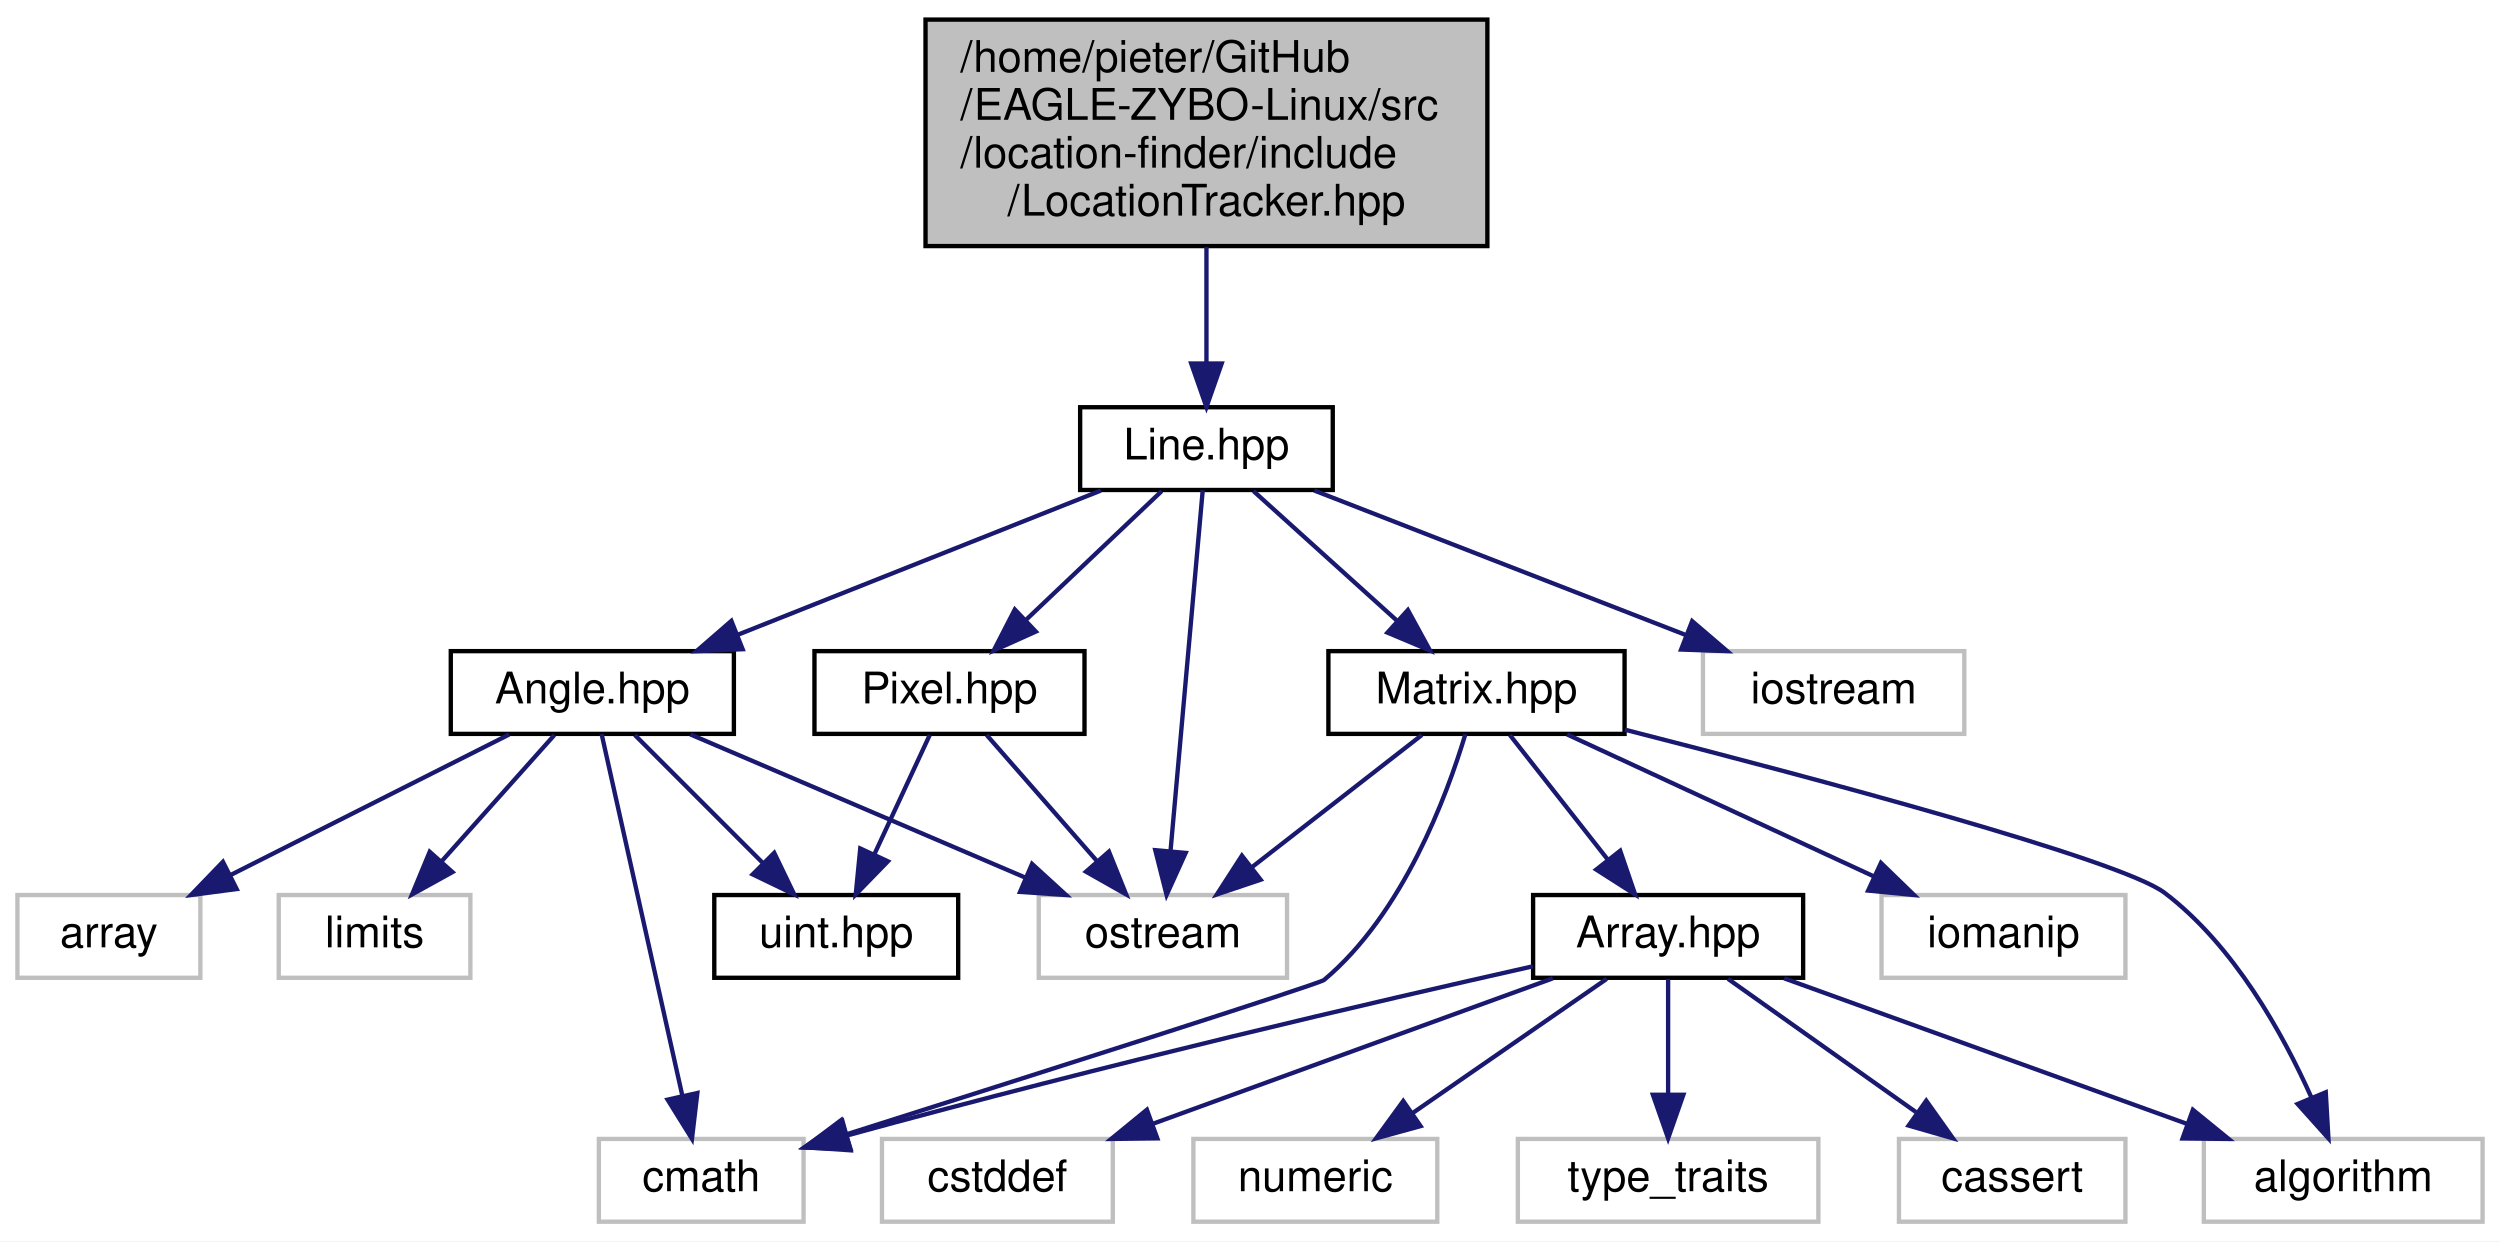
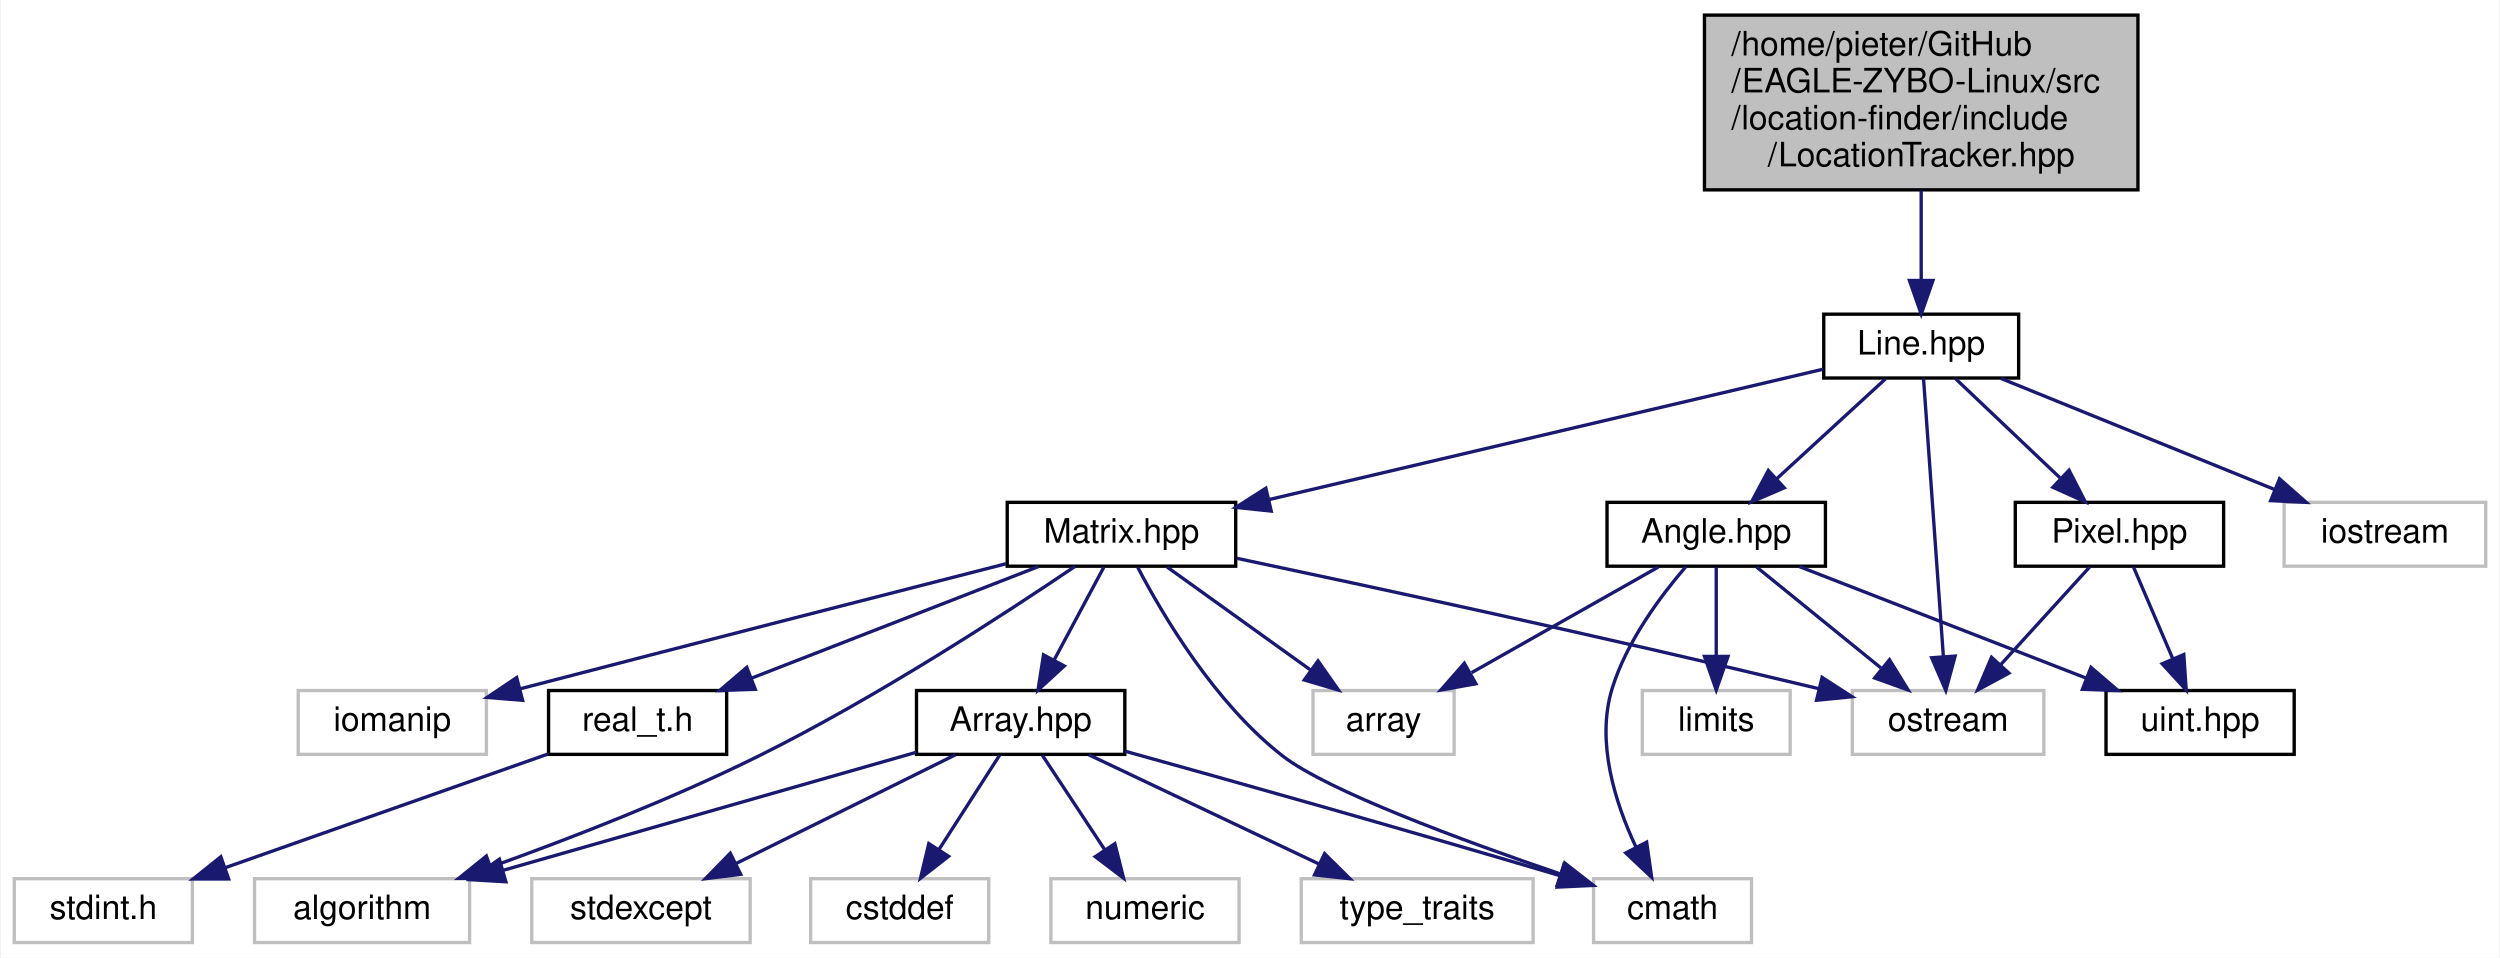
- <svg xmlns="http://www.w3.org/2000/svg" xmlns:xlink="http://www.w3.org/1999/xlink" width="574pt" height="285pt" viewBox="0.00 0.00 574.00 285.00">
+ <svg xmlns="http://www.w3.org/2000/svg" xmlns:xlink="http://www.w3.org/1999/xlink" width="744pt" height="285pt" viewBox="0.00 0.00 743.50 285.00">
  <g id="graph0" class="graph" transform="scale(1 1) rotate(0) translate(4 281)">
-     <polygon fill="#ffffff" stroke="transparent" points="-4,4 -4,-281 570,-281 570,4 -4,4" />
+     <polygon fill="#ffffff" stroke="transparent" points="-4,4 -4,-281 739.5,-281 739.5,4 -4,4" />
    <g id="node1" class="node">
      <g id="a_node1">
        <a xlink:title=" ">
-           <polygon fill="#bfbfbf" stroke="#000000" points="208.5,-224.5 208.5,-276.5 337.5,-276.5 337.5,-224.5 208.5,-224.5" />
-           <text text-anchor="start" x="216.5" y="-264.5" font-family="Helvetica,sans-Serif" font-size="10.00" fill="#000000">/home/pieter/GitHub</text>
-           <text text-anchor="start" x="216.5" y="-253.5" font-family="Helvetica,sans-Serif" font-size="10.00" fill="#000000">/EAGLE-ZYBO-Linux/src</text>
-           <text text-anchor="start" x="216.5" y="-242.5" font-family="Helvetica,sans-Serif" font-size="10.00" fill="#000000">/location-finder/include</text>
-           <text text-anchor="middle" x="273" y="-231.5" font-family="Helvetica,sans-Serif" font-size="10.00" fill="#000000">/LocationTracker.hpp</text>
+           <polygon fill="#bfbfbf" stroke="#000000" points="503,-224.5 503,-276.5 632,-276.5 632,-224.5 503,-224.5" />
+           <text text-anchor="start" x="511" y="-264.5" font-family="Helvetica,sans-Serif" font-size="10.00" fill="#000000">/home/pieter/GitHub</text>
+           <text text-anchor="start" x="511" y="-253.5" font-family="Helvetica,sans-Serif" font-size="10.00" fill="#000000">/EAGLE-ZYBO-Linux/src</text>
+           <text text-anchor="start" x="511" y="-242.5" font-family="Helvetica,sans-Serif" font-size="10.00" fill="#000000">/location-finder/include</text>
+           <text text-anchor="middle" x="567.5" y="-231.5" font-family="Helvetica,sans-Serif" font-size="10.00" fill="#000000">/LocationTracker.hpp</text>
        </a>
      </g>
    </g>
    <g id="node2" class="node">
      <g id="a_node2">
        <a xlink:href="Line_8hpp.html" target="_top" xlink:title=" ">
-           <polygon fill="#ffffff" stroke="#000000" points="244,-168.5 244,-187.5 302,-187.5 302,-168.5 244,-168.5" />
-           <text text-anchor="middle" x="273" y="-175.5" font-family="Helvetica,sans-Serif" font-size="10.00" fill="#000000">Line.hpp</text>
+           <polygon fill="#ffffff" stroke="#000000" points="538.5,-168.5 538.5,-187.5 596.5,-187.5 596.5,-168.5 538.5,-168.5" />
+           <text text-anchor="middle" x="567.5" y="-175.5" font-family="Helvetica,sans-Serif" font-size="10.00" fill="#000000">Line.hpp</text>
        </a>
      </g>
    </g>
    <g id="edge1" class="edge">
-       <path fill="none" stroke="#191970" d="M273,-224.326C273,-215.514 273,-205.84 273,-197.621" />
-       <polygon fill="#191970" stroke="#191970" points="276.5,-197.534 273,-187.534 269.5,-197.534 276.5,-197.534" />
+       <path fill="none" stroke="#191970" d="M567.5,-224.326C567.5,-215.514 567.5,-205.84 567.5,-197.621" />
+       <polygon fill="#191970" stroke="#191970" points="571,-197.534 567.5,-187.534 564,-197.534 571,-197.534" />
    </g>
    <g id="node3" class="node">
      <g id="a_node3">
        <a xlink:href="Angle_8hpp.html" target="_top" xlink:title=" ">
-           <polygon fill="#ffffff" stroke="#000000" points="99.5,-112.5 99.5,-131.5 164.5,-131.5 164.5,-112.5 99.5,-112.5" />
-           <text text-anchor="middle" x="132" y="-119.5" font-family="Helvetica,sans-Serif" font-size="10.00" fill="#000000">Angle.hpp</text>
+           <polygon fill="#ffffff" stroke="#000000" points="474,-112.5 474,-131.5 539,-131.5 539,-112.5 474,-112.5" />
+           <text text-anchor="middle" x="506.5" y="-119.5" font-family="Helvetica,sans-Serif" font-size="10.00" fill="#000000">Angle.hpp</text>
        </a>
      </g>
    </g>
    <g id="edge2" class="edge">
-       <path fill="none" stroke="#191970" d="M248.761,-168.373C225.721,-159.223 190.879,-145.384 165.25,-135.206" />
-       <polygon fill="#191970" stroke="#191970" points="166.508,-131.94 155.923,-131.501 163.924,-138.445 166.508,-131.94" />
+       <path fill="none" stroke="#191970" d="M556.875,-168.245C547.953,-160.055 535.012,-148.175 524.481,-138.507" />
+       <polygon fill="#191970" stroke="#191970" points="526.737,-135.827 517.004,-131.643 522.003,-140.984 526.737,-135.827" />
    </g>
    <g id="node7" class="node">
      <g id="a_node7">
        <a xlink:title=" ">
-           <polygon fill="#ffffff" stroke="#bfbfbf" points="234.5,-56.5 234.5,-75.5 291.5,-75.5 291.5,-56.5 234.5,-56.5" />
-           <text text-anchor="middle" x="263" y="-63.5" font-family="Helvetica,sans-Serif" font-size="10.00" fill="#000000">ostream</text>
-         </a>
-       </g>
-     </g>
-     <g id="edge23" class="edge">
-       <path fill="none" stroke="#191970" d="M272.147,-168.451C270.516,-150.184 266.925,-109.955 264.759,-85.698" />
-       <polygon fill="#191970" stroke="#191970" points="268.226,-85.174 263.85,-75.525 261.254,-85.797 268.226,-85.174" />
+           <polygon fill="#ffffff" stroke="#bfbfbf" points="547,-56.5 547,-75.5 604,-75.5 604,-56.5 547,-56.5" />
+           <text text-anchor="middle" x="575.5" y="-63.5" font-family="Helvetica,sans-Serif" font-size="10.00" fill="#000000">ostream</text>
+         </a>
+       </g>
+     </g>
+     <g id="edge26" class="edge">
+       <path fill="none" stroke="#191970" d="M568.182,-168.451C569.487,-150.184 572.36,-109.955 574.093,-85.698" />
+       <polygon fill="#191970" stroke="#191970" points="577.598,-85.749 574.82,-75.525 570.616,-85.25 577.598,-85.749" />
    </g>
    <g id="node9" class="node">
      <g id="a_node9">
        <a xlink:href="Matrix_8hpp.html" target="_top" xlink:title=" ">
-           <polygon fill="#ffffff" stroke="#000000" points="301,-112.5 301,-131.5 369,-131.5 369,-112.5 301,-112.5" />
-           <text text-anchor="middle" x="335" y="-119.5" font-family="Helvetica,sans-Serif" font-size="10.00" fill="#000000">Matrix.hpp</text>
+           <polygon fill="#ffffff" stroke="#000000" points="295.5,-112.5 295.5,-131.5 363.5,-131.5 363.5,-112.5 295.5,-112.5" />
+           <text text-anchor="middle" x="329.5" y="-119.5" font-family="Helvetica,sans-Serif" font-size="10.00" fill="#000000">Matrix.hpp</text>
        </a>
      </g>
    </g>
    <g id="edge8" class="edge">
-       <path fill="none" stroke="#191970" d="M283.8,-168.245C292.868,-160.055 306.021,-148.175 316.724,-138.507" />
-       <polygon fill="#191970" stroke="#191970" points="319.249,-140.943 324.324,-131.643 314.557,-135.748 319.249,-140.943" />
-     </g>
-     <g id="node17" class="node">
-       <g id="a_node17">
+       <path fill="none" stroke="#191970" d="M538.317,-171.133C497.062,-161.426 421.376,-143.618 373.344,-132.316" />
+       <polygon fill="#191970" stroke="#191970" points="374.072,-128.892 363.536,-130.009 372.469,-135.706 374.072,-128.892" />
+     </g>
+     <g id="node19" class="node">
+       <g id="a_node19">
        <a xlink:href="Pixel_8hpp.html" target="_top" xlink:title=" ">
-           <polygon fill="#ffffff" stroke="#000000" points="183,-112.5 183,-131.5 245,-131.5 245,-112.5 183,-112.5" />
-           <text text-anchor="middle" x="214" y="-119.5" font-family="Helvetica,sans-Serif" font-size="10.00" fill="#000000">Pixel.hpp</text>
-         </a>
-       </g>
-     </g>
-     <g id="edge20" class="edge">
-       <path fill="none" stroke="#191970" d="M262.723,-168.245C254.178,-160.135 241.822,-148.407 231.691,-138.792" />
-       <polygon fill="#191970" stroke="#191970" points="233.822,-135.988 224.159,-131.643 229.003,-141.065 233.822,-135.988" />
-     </g>
-     <g id="node18" class="node">
-       <g id="a_node18">
-         <a xlink:title=" ">
-           <polygon fill="#ffffff" stroke="#bfbfbf" points="387,-112.5 387,-131.5 447,-131.5 447,-112.5 387,-112.5" />
-           <text text-anchor="middle" x="417" y="-119.5" font-family="Helvetica,sans-Serif" font-size="10.00" fill="#000000">iostream</text>
-         </a>
-       </g>
-     </g>
-     <g id="edge24" class="edge">
-       <path fill="none" stroke="#191970" d="M297.755,-168.373C321.285,-159.223 356.869,-145.384 383.043,-135.206" />
-       <polygon fill="#191970" stroke="#191970" points="384.517,-138.388 392.568,-131.501 381.98,-131.864 384.517,-138.388" />
+           <polygon fill="#ffffff" stroke="#000000" points="595.5,-112.5 595.5,-131.5 657.5,-131.5 657.5,-112.5 595.5,-112.5" />
+           <text text-anchor="middle" x="626.5" y="-119.5" font-family="Helvetica,sans-Serif" font-size="10.00" fill="#000000">Pixel.hpp</text>
+         </a>
+       </g>
+     </g>
+     <g id="edge23" class="edge">
+       <path fill="none" stroke="#191970" d="M577.777,-168.245C586.322,-160.135 598.678,-148.407 608.808,-138.792" />
+       <polygon fill="#191970" stroke="#191970" points="611.497,-141.065 616.341,-131.643 606.678,-135.988 611.497,-141.065" />
+     </g>
+     <g id="node20" class="node">
+       <g id="a_node20">
+         <a xlink:title=" ">
+           <polygon fill="#ffffff" stroke="#bfbfbf" points="675.5,-112.5 675.5,-131.5 735.5,-131.5 735.5,-112.5 675.5,-112.5" />
+           <text text-anchor="middle" x="705.5" y="-119.5" font-family="Helvetica,sans-Serif" font-size="10.00" fill="#000000">iostream</text>
+         </a>
+       </g>
+     </g>
+     <g id="edge27" class="edge">
+       <path fill="none" stroke="#191970" d="M591.223,-168.373C613.674,-159.263 647.574,-145.506 672.625,-135.34" />
+       <polygon fill="#191970" stroke="#191970" points="674.136,-138.505 682.087,-131.501 671.504,-132.018 674.136,-138.505" />
    </g>
    <g id="node4" class="node">
      <g id="a_node4">
        <a xlink:title=" ">
-           <polygon fill="#ffffff" stroke="#bfbfbf" points="0,-56.5 0,-75.5 42,-75.5 42,-56.5 0,-56.5" />
-           <text text-anchor="middle" x="21" y="-63.5" font-family="Helvetica,sans-Serif" font-size="10.00" fill="#000000">array</text>
+           <polygon fill="#ffffff" stroke="#bfbfbf" points="386.5,-56.5 386.5,-75.5 428.5,-75.5 428.5,-56.5 386.5,-56.5" />
+           <text text-anchor="middle" x="407.5" y="-63.5" font-family="Helvetica,sans-Serif" font-size="10.00" fill="#000000">array</text>
        </a>
      </g>
    </g>
    <g id="edge3" class="edge">
-       <path fill="none" stroke="#191970" d="M112.918,-112.373C95.26,-103.464 68.795,-90.113 48.79,-80.02" />
-       <polygon fill="#191970" stroke="#191970" points="50.337,-76.881 39.833,-75.501 47.184,-83.13 50.337,-76.881" />
+       <path fill="none" stroke="#191970" d="M489.255,-112.246C473.924,-103.573 451.28,-90.764 433.708,-80.825" />
+       <polygon fill="#191970" stroke="#191970" points="434.974,-77.52 424.547,-75.643 431.528,-83.613 434.974,-77.52" />
    </g>
    <g id="node5" class="node">
      <g id="a_node5">
        <a xlink:title=" ">
-           <polygon fill="#ffffff" stroke="#bfbfbf" points="133.5,-.5 133.5,-19.5 180.5,-19.5 180.5,-.5 133.5,-.5" />
-           <text text-anchor="middle" x="157" y="-7.5" font-family="Helvetica,sans-Serif" font-size="10.00" fill="#000000">cmath</text>
+           <polygon fill="#ffffff" stroke="#bfbfbf" points="470,-.5 470,-19.5 517,-19.5 517,-.5 470,-.5" />
+           <text text-anchor="middle" x="493.5" y="-7.5" font-family="Helvetica,sans-Serif" font-size="10.00" fill="#000000">cmath</text>
        </a>
      </g>
    </g>
    <g id="edge4" class="edge">
-       <path fill="none" stroke="#191970" d="M134.131,-112.451C138.227,-94.101 147.27,-53.591 152.677,-29.369" />
-       <polygon fill="#191970" stroke="#191970" points="156.111,-30.047 154.874,-19.525 149.279,-28.522 156.111,-30.047" />
+       <path fill="none" stroke="#191970" d="M497.426,-112.324C489.904,-103.591 479.777,-89.999 475.5,-76 470.688,-60.251 476.37,-42.2 482.589,-28.961" />
+       <polygon fill="#191970" stroke="#191970" points="485.794,-30.383 487.284,-19.893 479.578,-27.164 485.794,-30.383" />
    </g>
    <g id="node6" class="node">
      <g id="a_node6">
        <a xlink:title=" ">
-           <polygon fill="#ffffff" stroke="#bfbfbf" points="60,-56.5 60,-75.5 104,-75.5 104,-56.5 60,-56.5" />
-           <text text-anchor="middle" x="82" y="-63.5" font-family="Helvetica,sans-Serif" font-size="10.00" fill="#000000">limits</text>
+           <polygon fill="#ffffff" stroke="#bfbfbf" points="484.5,-56.5 484.5,-75.5 528.5,-75.5 528.5,-56.5 484.5,-56.5" />
+           <text text-anchor="middle" x="506.5" y="-63.5" font-family="Helvetica,sans-Serif" font-size="10.00" fill="#000000">limits</text>
        </a>
      </g>
    </g>
    <g id="edge5" class="edge">
-       <path fill="none" stroke="#191970" d="M123.291,-112.246C116.193,-104.296 105.992,-92.871 97.505,-83.366" />
-       <polygon fill="#191970" stroke="#191970" points="99.88,-80.771 90.609,-75.643 94.659,-85.433 99.88,-80.771" />
+       <path fill="none" stroke="#191970" d="M506.5,-112.246C506.5,-104.938 506.5,-94.694 506.5,-85.705" />
+       <polygon fill="#191970" stroke="#191970" points="510,-85.643 506.5,-75.643 503,-85.643 510,-85.643" />
    </g>
    <g id="edge6" class="edge">
-       <path fill="none" stroke="#191970" d="M154.52,-112.373C175.737,-103.303 207.728,-89.628 231.477,-79.475" />
-       <polygon fill="#191970" stroke="#191970" points="232.955,-82.65 240.774,-75.501 230.203,-76.214 232.955,-82.65" />
+       <path fill="none" stroke="#191970" d="M518.519,-112.246C528.71,-103.975 543.536,-91.942 555.511,-82.223" />
+       <polygon fill="#191970" stroke="#191970" points="558.06,-84.662 563.619,-75.643 553.649,-79.227 558.06,-84.662" />
    </g>
    <g id="node8" class="node">
      <g id="a_node8">
        <a xlink:href="uint_8hpp.html" target="_top" xlink:title=" ">
-           <polygon fill="#ffffff" stroke="#000000" points="160,-56.5 160,-75.5 216,-75.5 216,-56.5 160,-56.5" />
-           <text text-anchor="middle" x="188" y="-63.5" font-family="Helvetica,sans-Serif" font-size="10.00" fill="#000000">uint.hpp</text>
+           <polygon fill="#ffffff" stroke="#000000" points="622.5,-56.5 622.5,-75.5 678.5,-75.5 678.5,-56.5 622.5,-56.5" />
+           <text text-anchor="middle" x="650.5" y="-63.5" font-family="Helvetica,sans-Serif" font-size="10.00" fill="#000000">uint.hpp</text>
        </a>
      </g>
    </g>
    <g id="edge7" class="edge">
-       <path fill="none" stroke="#191970" d="M141.755,-112.246C149.865,-104.135 161.593,-92.407 171.208,-82.792" />
-       <polygon fill="#191970" stroke="#191970" points="173.761,-85.189 178.357,-75.643 168.811,-80.239 173.761,-85.189" />
+       <path fill="none" stroke="#191970" d="M531.255,-112.373C554.785,-103.223 590.369,-89.384 616.543,-79.206" />
+       <polygon fill="#191970" stroke="#191970" points="618.017,-82.388 626.068,-75.501 615.48,-75.864 618.017,-82.388" />
    </g>
    <g id="edge17" class="edge">
-       <path fill="none" stroke="#191970" d="M332.454,-112.443C328.152,-98.121 318.096,-71.156 300,-56 298.904,-55.082 232.153,-33.819 190.248,-20.527" />
-       <polygon fill="#191970" stroke="#191970" points="191.286,-17.184 180.695,-17.499 189.17,-23.857 191.286,-17.184" />
-     </g>
-     <g id="edge19" class="edge">
-       <path fill="none" stroke="#191970" d="M322.459,-112.246C311.721,-103.894 296.053,-91.708 283.495,-81.941" />
-       <polygon fill="#191970" stroke="#191970" points="285.44,-79.019 275.398,-75.643 281.142,-84.545 285.44,-79.019" />
+       <path fill="none" stroke="#191970" d="M343.087,-112.246C354.83,-103.814 372.02,-91.473 385.688,-81.66" />
+       <polygon fill="#191970" stroke="#191970" points="387.987,-84.318 394.069,-75.643 383.905,-78.632 387.987,-84.318" />
+     </g>
+     <g id="edge18" class="edge">
+       <path fill="none" stroke="#191970" d="M334.352,-112.136C341.805,-97.911 357.349,-71.631 377.5,-56 390.842,-45.651 430.944,-30.85 460.271,-20.855" />
+       <polygon fill="#191970" stroke="#191970" points="461.39,-24.172 469.75,-17.664 459.156,-17.538 461.39,-24.172" />
+     </g>
+     <g id="edge20" class="edge">
+       <path fill="none" stroke="#191970" d="M363.826,-114.845C403.205,-106.541 469.942,-92.175 537.003,-76.049" />
+       <polygon fill="#191970" stroke="#191970" points="537.999,-79.409 546.897,-73.657 536.355,-72.605 537.999,-79.409" />
    </g>
    <g id="node10" class="node">
      <g id="a_node10">
        <a xlink:href="Array_8hpp.html" target="_top" xlink:title=" ">
-           <polygon fill="#ffffff" stroke="#000000" points="348,-56.5 348,-75.5 410,-75.5 410,-56.5 348,-56.5" />
-           <text text-anchor="middle" x="379" y="-63.5" font-family="Helvetica,sans-Serif" font-size="10.00" fill="#000000">Array.hpp</text>
+           <polygon fill="#ffffff" stroke="#000000" points="268.5,-56.5 268.5,-75.5 330.5,-75.5 330.5,-56.5 268.5,-56.5" />
+           <text text-anchor="middle" x="299.5" y="-63.5" font-family="Helvetica,sans-Serif" font-size="10.00" fill="#000000">Array.hpp</text>
        </a>
      </g>
    </g>
    <g id="edge9" class="edge">
-       <path fill="none" stroke="#191970" d="M342.664,-112.246C348.847,-104.376 357.706,-93.101 365.129,-83.654" />
-       <polygon fill="#191970" stroke="#191970" points="367.998,-85.668 371.424,-75.643 362.493,-81.344 367.998,-85.668" />
+       <path fill="none" stroke="#191970" d="M324.274,-112.246C320.188,-104.617 314.387,-93.788 309.425,-84.527" />
+       <polygon fill="#191970" stroke="#191970" points="312.473,-82.805 304.666,-75.643 306.303,-86.11 312.473,-82.805" />
    </g>
    <g id="node11" class="node">
      <g id="a_node11">
        <a xlink:title=" ">
-           <polygon fill="#ffffff" stroke="#bfbfbf" points="502,-.5 502,-19.5 566,-19.5 566,-.5 502,-.5" />
-           <text text-anchor="middle" x="534" y="-7.5" font-family="Helvetica,sans-Serif" font-size="10.00" fill="#000000">algorithm</text>
+           <polygon fill="#ffffff" stroke="#bfbfbf" points="71.5,-.5 71.5,-19.5 135.5,-19.5 135.5,-.5 71.5,-.5" />
+           <text text-anchor="middle" x="103.5" y="-7.5" font-family="Helvetica,sans-Serif" font-size="10.00" fill="#000000">algorithm</text>
        </a>
      </g>
    </g>
    <g id="edge16" class="edge">
-       <path fill="none" stroke="#191970" d="M369.082,-113.463C412.464,-102.384 483.014,-83.577 493,-76 508.89,-63.942 520.103,-43.793 526.74,-28.923" />
-       <polygon fill="#191970" stroke="#191970" points="529.994,-30.213 530.606,-19.636 523.532,-27.523 529.994,-30.213" />
+       <path fill="none" stroke="#191970" d="M315.631,-112.419C295.502,-98.775 256.743,-73.467 221.5,-56 195.643,-43.185 165.282,-31.419 141.833,-22.995" />
+       <polygon fill="#191970" stroke="#191970" points="142.834,-19.636 132.239,-19.596 140.496,-26.235 142.834,-19.636" />
    </g>
    <g id="node16" class="node">
      <g id="a_node16">
        <a xlink:title=" ">
-           <polygon fill="#ffffff" stroke="#bfbfbf" points="428,-56.5 428,-75.5 484,-75.5 484,-56.5 428,-56.5" />
-           <text text-anchor="middle" x="456" y="-63.5" font-family="Helvetica,sans-Serif" font-size="10.00" fill="#000000">iomanip</text>
-         </a>
-       </g>
-     </g>
-     <g id="edge18" class="edge">
-       <path fill="none" stroke="#191970" d="M355.801,-112.373C375.224,-103.384 404.422,-89.871 426.296,-79.747" />
-       <polygon fill="#191970" stroke="#191970" points="427.866,-82.878 435.471,-75.501 424.925,-76.525 427.866,-82.878" />
+           <polygon fill="#ffffff" stroke="#bfbfbf" points="84.5,-56.5 84.5,-75.5 140.5,-75.5 140.5,-56.5 84.5,-56.5" />
+           <text text-anchor="middle" x="112.5" y="-63.5" font-family="Helvetica,sans-Serif" font-size="10.00" fill="#000000">iomanip</text>
+         </a>
+       </g>
+     </g>
+     <g id="edge19" class="edge">
+       <path fill="none" stroke="#191970" d="M295.169,-113.24C259.124,-104.029 200.806,-89.083 150.5,-76 150.401,-75.974 150.302,-75.948 150.202,-75.923" />
+       <polygon fill="#191970" stroke="#191970" points="151.277,-72.586 140.717,-73.445 149.508,-79.359 151.277,-72.586" />
+     </g>
+     <g id="node17" class="node">
+       <g id="a_node17">
+         <a xlink:href="real__t_8h.html" target="_top" xlink:title=" ">
+           <polygon fill="#ffffff" stroke="#000000" points="159,-56.5 159,-75.5 212,-75.5 212,-56.5 159,-56.5" />
+           <text text-anchor="middle" x="185.5" y="-63.5" font-family="Helvetica,sans-Serif" font-size="10.00" fill="#000000">real_t.h</text>
+         </a>
+       </g>
+     </g>
+     <g id="edge21" class="edge">
+       <path fill="none" stroke="#191970" d="M304.745,-112.373C281.215,-103.223 245.631,-89.384 219.457,-79.206" />
+       <polygon fill="#191970" stroke="#191970" points="220.52,-75.864 209.931,-75.501 217.983,-82.388 220.52,-75.864" />
    </g>
    <g id="edge11" class="edge">
-       <path fill="none" stroke="#191970" d="M347.905,-59.128C312.062,-51.064 251.188,-36.931 190.457,-20.292" />
-       <polygon fill="#191970" stroke="#191970" points="191.286,-16.89 180.714,-17.6 189.421,-23.637 191.286,-16.89" />
+       <path fill="none" stroke="#191970" d="M330.627,-57.423C361.316,-48.908 409.789,-35.308 460.025,-20.395" />
+       <polygon fill="#191970" stroke="#191970" points="461.171,-23.706 469.756,-17.496 459.173,-16.997 461.171,-23.706" />
    </g>
    <g id="edge10" class="edge">
-       <path fill="none" stroke="#191970" d="M405.645,-56.373C431.196,-47.142 469.951,-33.14 498.191,-22.938" />
-       <polygon fill="#191970" stroke="#191970" points="499.486,-26.191 507.702,-19.501 497.108,-19.607 499.486,-26.191" />
+       <path fill="none" stroke="#191970" d="M268.443,-57.127C235.291,-47.655 182.561,-32.589 145.67,-22.049" />
+       <polygon fill="#191970" stroke="#191970" points="146.291,-18.586 135.714,-19.204 144.368,-25.317 146.291,-18.586" />
    </g>
    <g id="node12" class="node">
      <g id="a_node12">
        <a xlink:title=" ">
-           <polygon fill="#ffffff" stroke="#bfbfbf" points="198.5,-.5 198.5,-19.5 251.5,-19.5 251.5,-.5 198.5,-.5" />
-           <text text-anchor="middle" x="225" y="-7.5" font-family="Helvetica,sans-Serif" font-size="10.00" fill="#000000">cstddef</text>
+           <polygon fill="#ffffff" stroke="#bfbfbf" points="237,-.5 237,-19.5 290,-19.5 290,-.5 237,-.5" />
+           <text text-anchor="middle" x="263.5" y="-7.5" font-family="Helvetica,sans-Serif" font-size="10.00" fill="#000000">cstddef</text>
        </a>
      </g>
    </g>
    <g id="edge12" class="edge">
-       <path fill="none" stroke="#191970" d="M352.526,-56.373C327.14,-47.142 288.635,-33.14 260.578,-22.938" />
-       <polygon fill="#191970" stroke="#191970" points="261.722,-19.629 251.128,-19.501 259.33,-26.208 261.722,-19.629" />
+       <path fill="none" stroke="#191970" d="M293.229,-56.245C288.274,-48.537 281.217,-37.56 275.222,-28.235" />
+       <polygon fill="#191970" stroke="#191970" points="278.051,-26.162 269.699,-19.643 272.162,-29.947 278.051,-26.162" />
    </g>
    <g id="node13" class="node">
      <g id="a_node13">
        <a xlink:title=" ">
-           <polygon fill="#ffffff" stroke="#bfbfbf" points="270,-.5 270,-19.5 326,-19.5 326,-.5 270,-.5" />
-           <text text-anchor="middle" x="298" y="-7.5" font-family="Helvetica,sans-Serif" font-size="10.00" fill="#000000">numeric</text>
+           <polygon fill="#ffffff" stroke="#bfbfbf" points="308.5,-.5 308.5,-19.5 364.5,-19.5 364.5,-.5 308.5,-.5" />
+           <text text-anchor="middle" x="336.5" y="-7.5" font-family="Helvetica,sans-Serif" font-size="10.00" fill="#000000">numeric</text>
        </a>
      </g>
    </g>
    <g id="edge13" class="edge">
-       <path fill="none" stroke="#191970" d="M364.891,-56.245C352.579,-47.734 334.504,-35.237 320.246,-25.38" />
-       <polygon fill="#191970" stroke="#191970" points="322.163,-22.451 311.947,-19.643 318.183,-28.209 322.163,-22.451" />
+       <path fill="none" stroke="#191970" d="M305.945,-56.245C311.038,-48.537 318.291,-37.56 324.452,-28.235" />
+       <polygon fill="#191970" stroke="#191970" points="327.536,-29.916 330.129,-19.643 321.696,-26.057 327.536,-29.916" />
    </g>
    <g id="node14" class="node">
      <g id="a_node14">
        <a xlink:title=" ">
-           <polygon fill="#ffffff" stroke="#bfbfbf" points="344.5,-.5 344.5,-19.5 413.5,-19.5 413.5,-.5 344.5,-.5" />
-           <text text-anchor="middle" x="379" y="-7.5" font-family="Helvetica,sans-Serif" font-size="10.00" fill="#000000">type_traits</text>
+           <polygon fill="#ffffff" stroke="#bfbfbf" points="383,-.5 383,-19.5 452,-19.5 452,-.5 383,-.5" />
+           <text text-anchor="middle" x="417.5" y="-7.5" font-family="Helvetica,sans-Serif" font-size="10.00" fill="#000000">type_traits</text>
        </a>
      </g>
    </g>
    <g id="edge14" class="edge">
-       <path fill="none" stroke="#191970" d="M379,-56.245C379,-48.938 379,-38.694 379,-29.705" />
-       <polygon fill="#191970" stroke="#191970" points="382.5,-29.643 379,-19.643 375.5,-29.643 382.5,-29.643" />
+       <path fill="none" stroke="#191970" d="M319.785,-56.373C338.642,-47.424 366.946,-33.992 388.245,-23.884" />
+       <polygon fill="#191970" stroke="#191970" points="389.946,-26.951 397.48,-19.501 386.945,-20.627 389.946,-26.951" />
    </g>
    <g id="node15" class="node">
      <g id="a_node15">
        <a xlink:title=" ">
-           <polygon fill="#ffffff" stroke="#bfbfbf" points="432,-.5 432,-19.5 484,-19.5 484,-.5 432,-.5" />
-           <text text-anchor="middle" x="458" y="-7.5" font-family="Helvetica,sans-Serif" font-size="10.00" fill="#000000">cassert</text>
+           <polygon fill="#ffffff" stroke="#bfbfbf" points="154,-.5 154,-19.5 219,-19.5 219,-.5 154,-.5" />
+           <text text-anchor="middle" x="186.5" y="-7.5" font-family="Helvetica,sans-Serif" font-size="10.00" fill="#000000">stdexcept</text>
        </a>
      </g>
    </g>
    <g id="edge15" class="edge">
-       <path fill="none" stroke="#191970" d="M392.761,-56.245C404.655,-47.814 422.065,-35.473 435.909,-25.66" />
-       <polygon fill="#191970" stroke="#191970" points="438.263,-28.281 444.397,-19.643 434.215,-22.57 438.263,-28.281" />
+       <path fill="none" stroke="#191970" d="M280.075,-56.373C262.098,-47.464 235.156,-34.113 214.791,-24.02" />
+       <polygon fill="#191970" stroke="#191970" points="216.186,-20.805 205.672,-19.501 213.078,-27.078 216.186,-20.805" />
+     </g>
+     <g id="node18" class="node">
+       <g id="a_node18">
+         <a xlink:title=" ">
+           <polygon fill="#ffffff" stroke="#bfbfbf" points="0,-.5 0,-19.5 53,-19.5 53,-.5 0,-.5" />
+           <text text-anchor="middle" x="26.5" y="-7.5" font-family="Helvetica,sans-Serif" font-size="10.00" fill="#000000">stdint.h</text>
+         </a>
+       </g>
    </g>
    <g id="edge22" class="edge">
-       <path fill="none" stroke="#191970" d="M222.535,-112.246C229.491,-104.296 239.488,-92.871 247.805,-83.366" />
-       <polygon fill="#191970" stroke="#191970" points="250.612,-85.473 254.563,-75.643 245.344,-80.864 250.612,-85.473" />
-     </g>
-     <g id="edge21" class="edge">
-       <path fill="none" stroke="#191970" d="M209.471,-112.246C205.967,-104.697 201.007,-94.016 196.738,-84.82" />
-       <polygon fill="#191970" stroke="#191970" points="199.863,-83.239 192.477,-75.643 193.514,-86.187 199.863,-83.239" />
+       <path fill="none" stroke="#191970" d="M158.887,-56.627C132.517,-47.34 91.941,-33.048 62.66,-22.736" />
+       <polygon fill="#191970" stroke="#191970" points="63.795,-19.424 53.2,-19.404 61.469,-26.027 63.795,-19.424" />
+     </g>
+     <g id="edge25" class="edge">
+       <path fill="none" stroke="#191970" d="M617.616,-112.246C610.303,-104.216 599.761,-92.639 591.053,-83.078" />
+       <polygon fill="#191970" stroke="#191970" points="593.603,-80.68 584.282,-75.643 588.427,-85.393 593.603,-80.68" />
+     </g>
+     <g id="edge24" class="edge">
+       <path fill="none" stroke="#191970" d="M630.681,-112.246C633.881,-104.778 638.396,-94.243 642.308,-85.114" />
+       <polygon fill="#191970" stroke="#191970" points="645.645,-86.213 646.367,-75.643 639.211,-83.455 645.645,-86.213" />
    </g>
  </g>
</svg>
